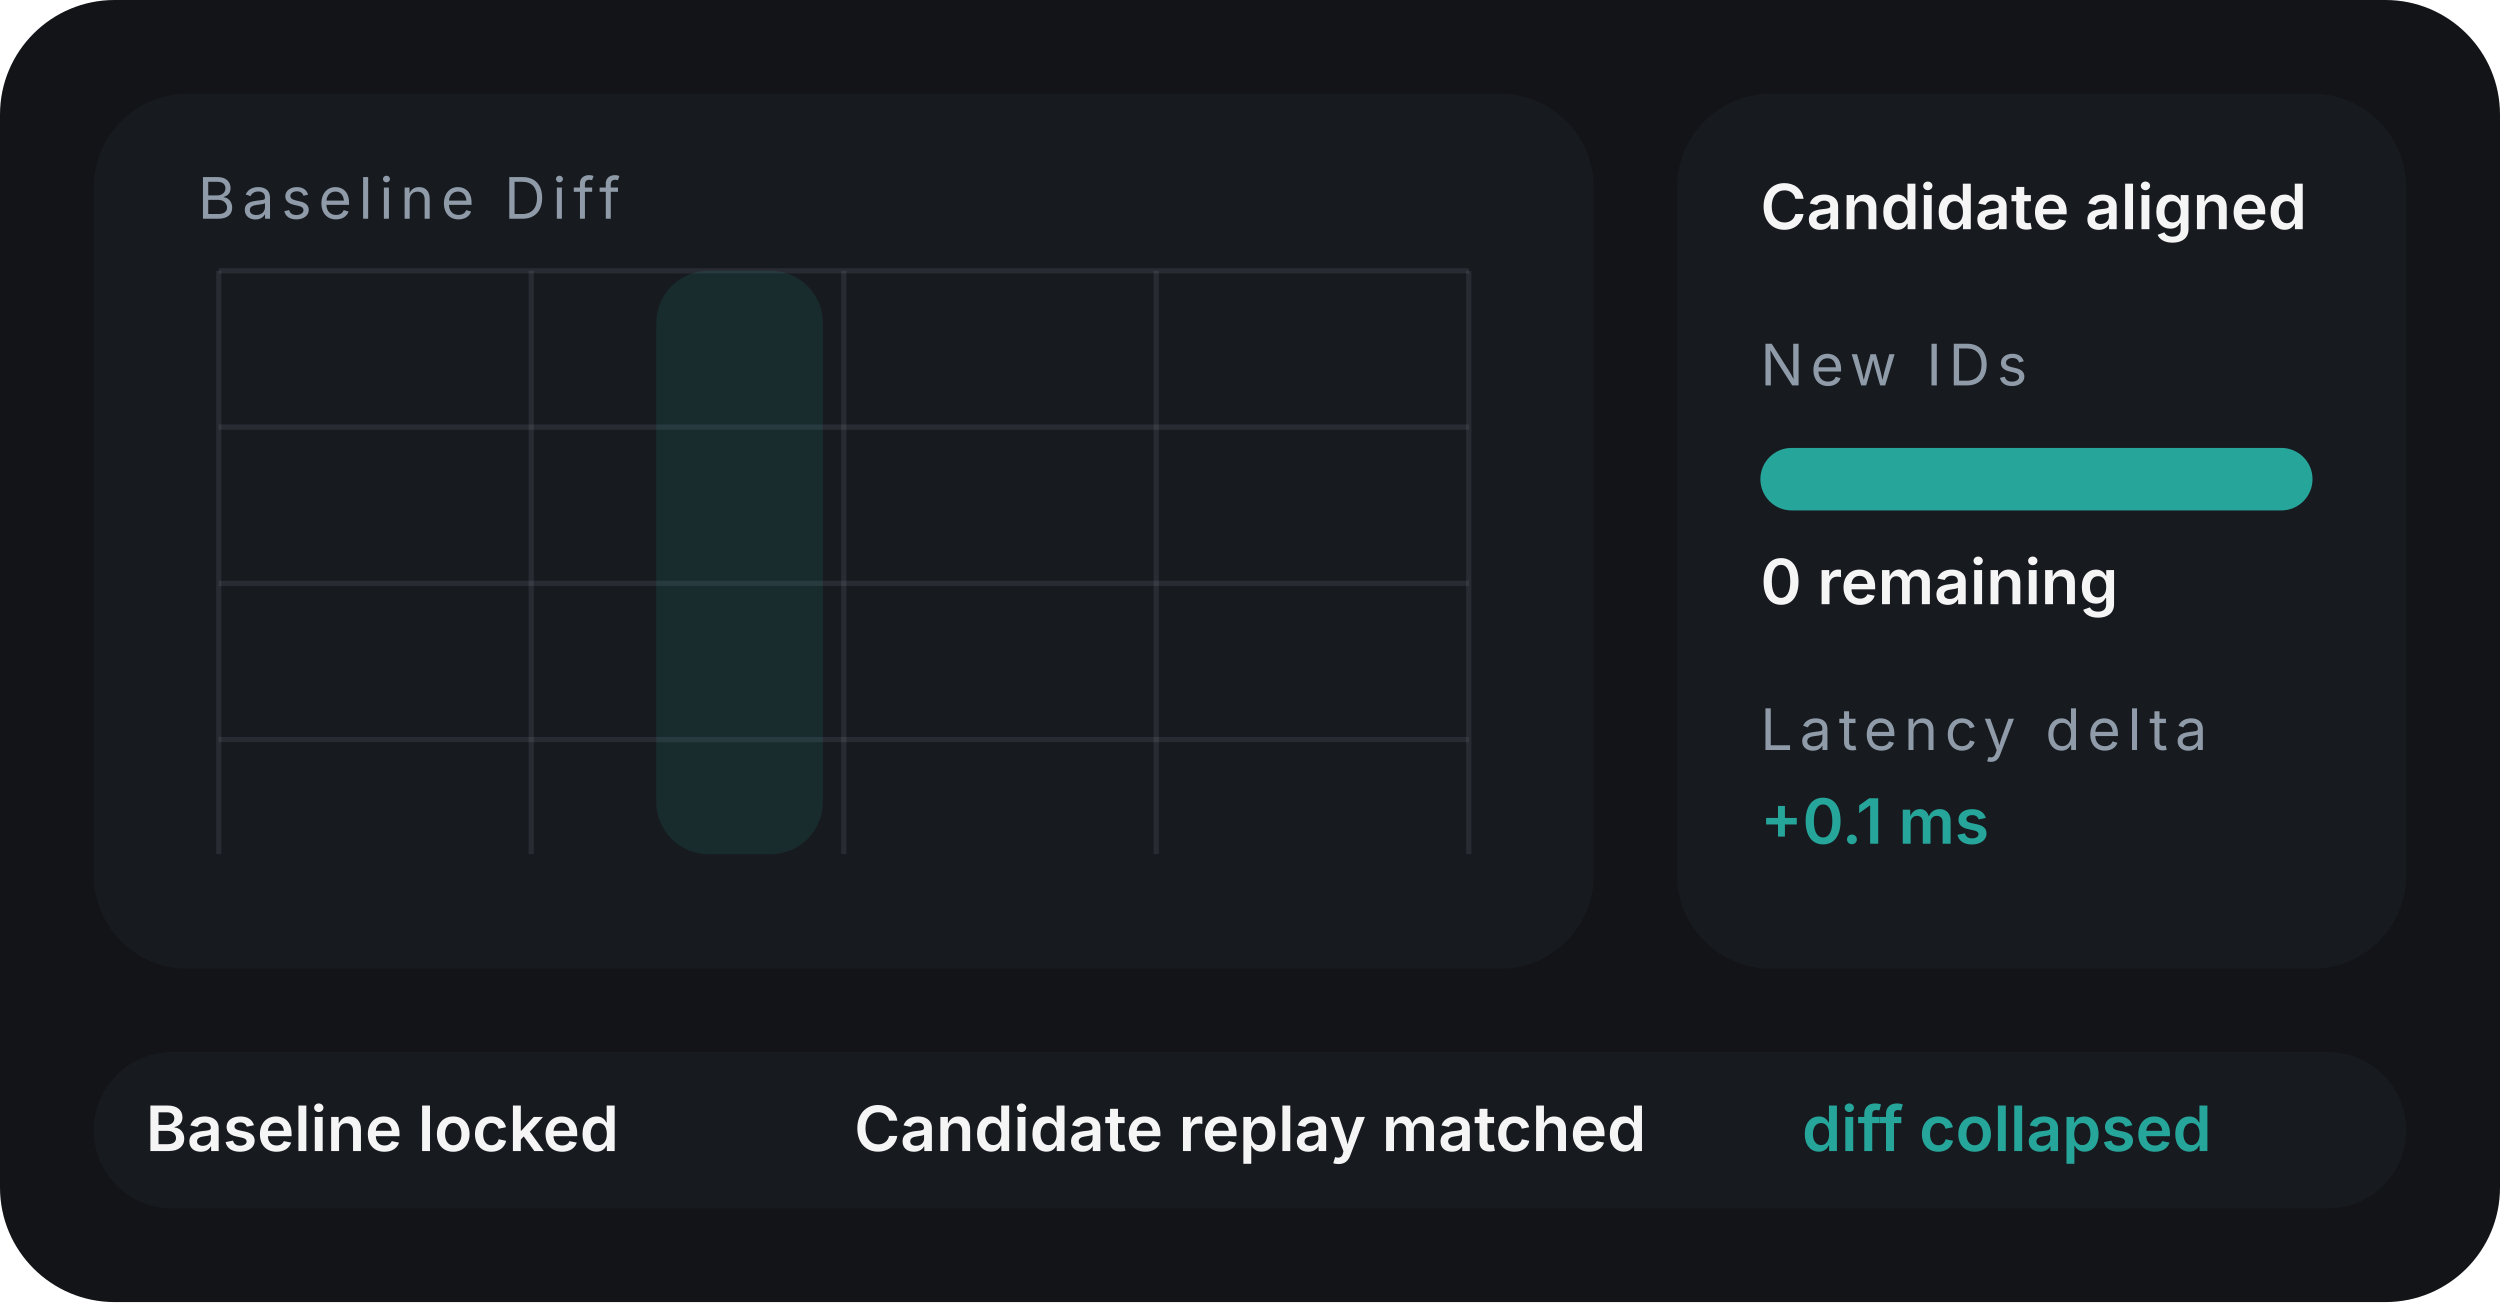
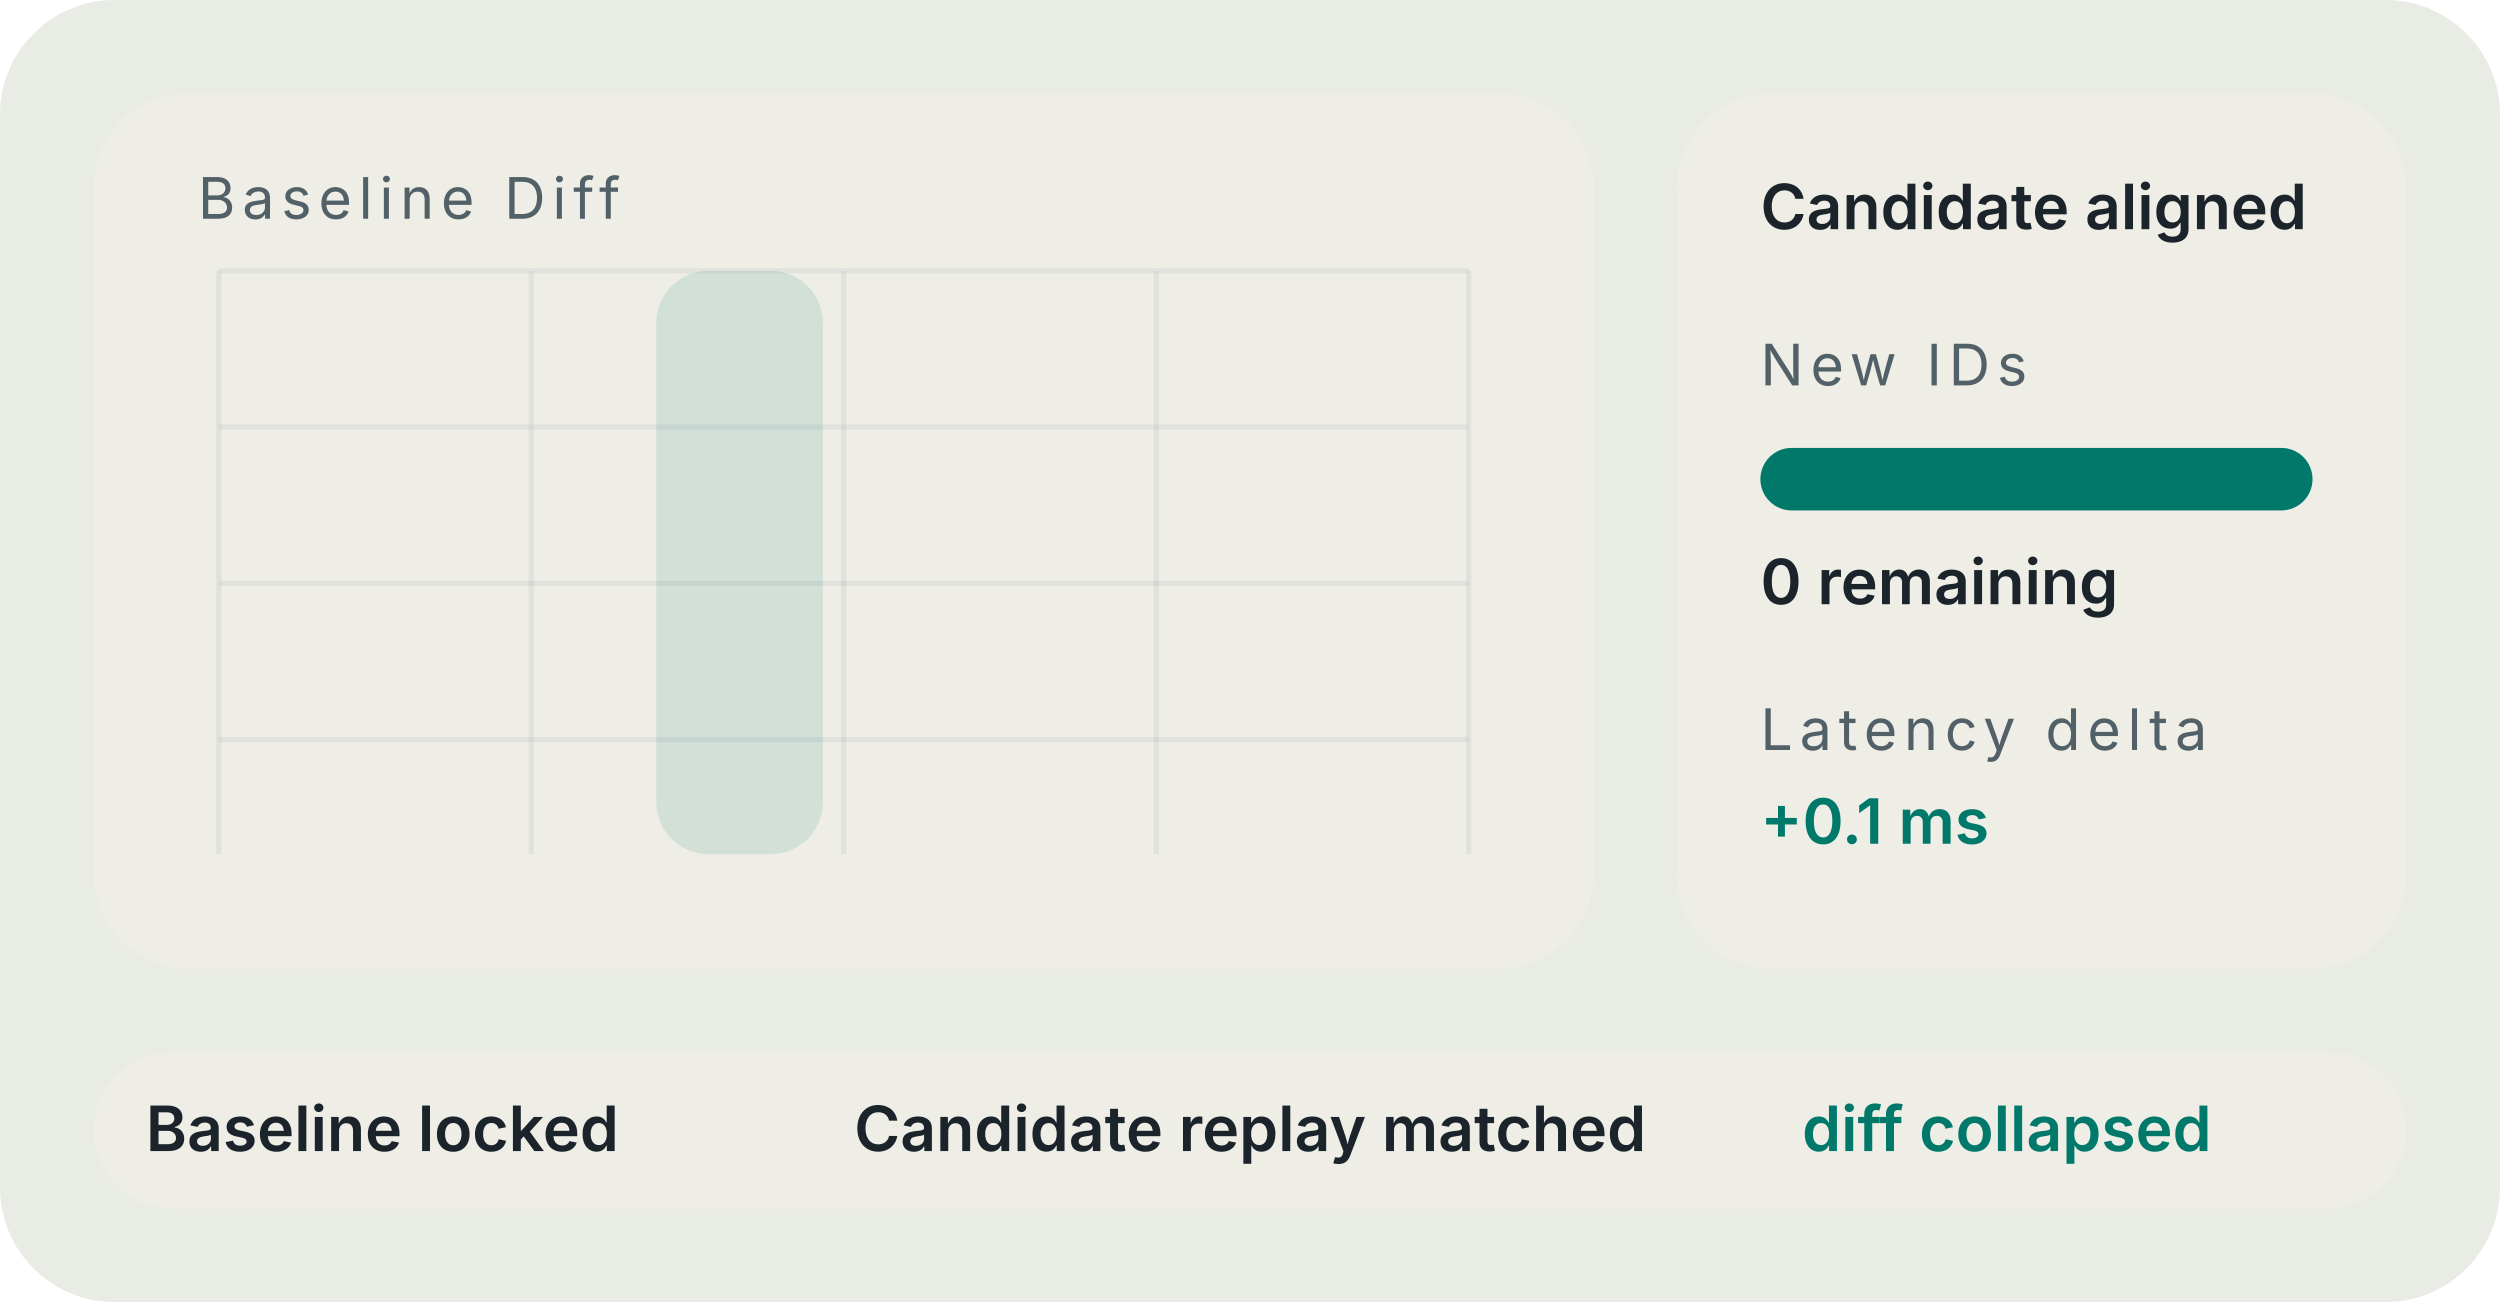
<svg xmlns="http://www.w3.org/2000/svg" viewBox="0 0 480 250" fill="none">
  <style>
-     .bg { fill: #121417; }
-     .panel { fill: #171a1f; }
+     .bg { fill: #e8ece4; }
+     .panel { fill: #eeeee6; }
    .grid { stroke: rgba(143,155,168,0.14); stroke-width: 1; }
    .trace-a, .trace-b {
      fill: none;
      stroke-width: 4;
      stroke-linecap: round;
      stroke-linejoin: round;
      stroke-dasharray: 420;
      stroke-dashoffset: 420;
    }
    .trace-a { stroke: #f59e0b; animation: drawA 4.4s ease-in-out infinite; }
-     .trace-b { stroke: #26A69A; animation: drawB 4.4s ease-in-out infinite 0.35s; }
+     .trace-b { stroke: #00796b; animation: drawB 4.4s ease-in-out infinite 0.35s; }
    .band { animation: scan 4.4s ease-in-out infinite; }
    .bar {
      transform-box: fill-box;
      transform-origin: left center;
      animation: bar 4.4s ease-in-out infinite;
    }
-     .label { fill: #8f9ba8; font: 11px Inter, Arial, sans-serif; letter-spacing: 0.12em; text-transform: uppercase; }
-     .value { fill: #f5f5f5; font: 600 12px Inter, Arial, sans-serif; }
-     .key { fill: #26A69A; font: 600 12px Inter, Arial, sans-serif; }
+     .label { fill: #526067; font: 11px Inter, Arial, sans-serif; letter-spacing: 0.12em; text-transform: uppercase; }
+     .value { fill: #1c242b; font: 600 12px Inter, Arial, sans-serif; }
+     .key { fill: #00796b; font: 600 12px Inter, Arial, sans-serif; }
    @keyframes drawA {
      0%, 10% { stroke-dashoffset: 420; opacity: 0.4; }
      32%, 100% { stroke-dashoffset: 0; opacity: 1; }
    }
    @keyframes drawB {
      0%, 18% { stroke-dashoffset: 420; opacity: 0.45; }
      38%, 100% { stroke-dashoffset: 0; opacity: 1; }
    }
    @keyframes scan {
      0%, 10% { transform: translateX(-148px); opacity: 0; }
      28%, 82% { opacity: 1; }
      100% { transform: translateX(150px); opacity: 0; }
    }
    @keyframes bar {
      0%, 24% { transform: scaleX(0.16); }
      44%, 100% { transform: scaleX(0.92); }
    }
    @media (prefers-reduced-motion: reduce) {
      .trace-a, .trace-b, .band, .bar { animation: none !important; stroke-dashoffset: 0; transform: none !important; opacity: 1 !important; }
    }
  </style>
  <rect class="bg" x="0" y="0" width="480" height="250" rx="22" />
  <rect class="panel" x="18" y="18" width="288" height="168" rx="18" />
  <rect class="panel" x="322" y="18" width="140" height="168" rx="18" />
  <rect class="panel" x="18" y="202" width="444" height="30" rx="15" />
  <g>
    <line class="grid" x1="42" y1="52" x2="282" y2="52" />
    <line class="grid" x1="42" y1="82" x2="282" y2="82" />
    <line class="grid" x1="42" y1="112" x2="282" y2="112" />
    <line class="grid" x1="42" y1="142" x2="282" y2="142" />
    <line class="grid" x1="42" y1="52" x2="42" y2="164" />
    <line class="grid" x1="102" y1="52" x2="102" y2="164" />
    <line class="grid" x1="162" y1="52" x2="162" y2="164" />
    <line class="grid" x1="222" y1="52" x2="222" y2="164" />
    <line class="grid" x1="282" y1="52" x2="282" y2="164" />
  </g>
-   <rect class="band" x="126" y="52" width="32" height="112" rx="10" fill="#26A69A" opacity="0.12" />
+   <rect class="band" x="126" y="52" width="32" height="112" rx="10" fill="#00796b" opacity="0.12" />
  <path class="trace-a" d="M42 136 C76 122 98 78 126 86 C158 95 170 129 196 136 C222 143 238 118 262 102 C268 98 275 96 282 96" />
  <path class="trace-b" d="M42 132 C78 120 92 88 126 92 C154 95 170 121 198 126 C224 131 242 116 262 104 C268 100 274 98 282 98" />
  <text class="label" x="38" y="42">Baseline Diff</text>
  <text class="value" x="338" y="44">Candidate aligned</text>
  <text class="label" x="338" y="74">New IDs</text>
-   <rect x="338" y="86" width="106" height="12" rx="6" fill="#222933" />
-   <rect class="bar" x="338" y="86" width="106" height="12" rx="6" fill="#26A69A" />
+   <rect x="338" y="86" width="106" height="12" rx="6" fill="#d2d5ce" />
+   <rect class="bar" x="338" y="86" width="106" height="12" rx="6" fill="#00796b" />
  <text class="value" x="338" y="116">0 remaining</text>
  <text class="label" x="338" y="144">Latency delta</text>
  <text class="key" x="338" y="162">+0.1 ms</text>
  <text class="value" x="28" y="221">Baseline locked</text>
  <text class="value" x="164" y="221">Candidate replay matched</text>
  <text class="key" x="346" y="221">diff collapsed</text>
</svg>
